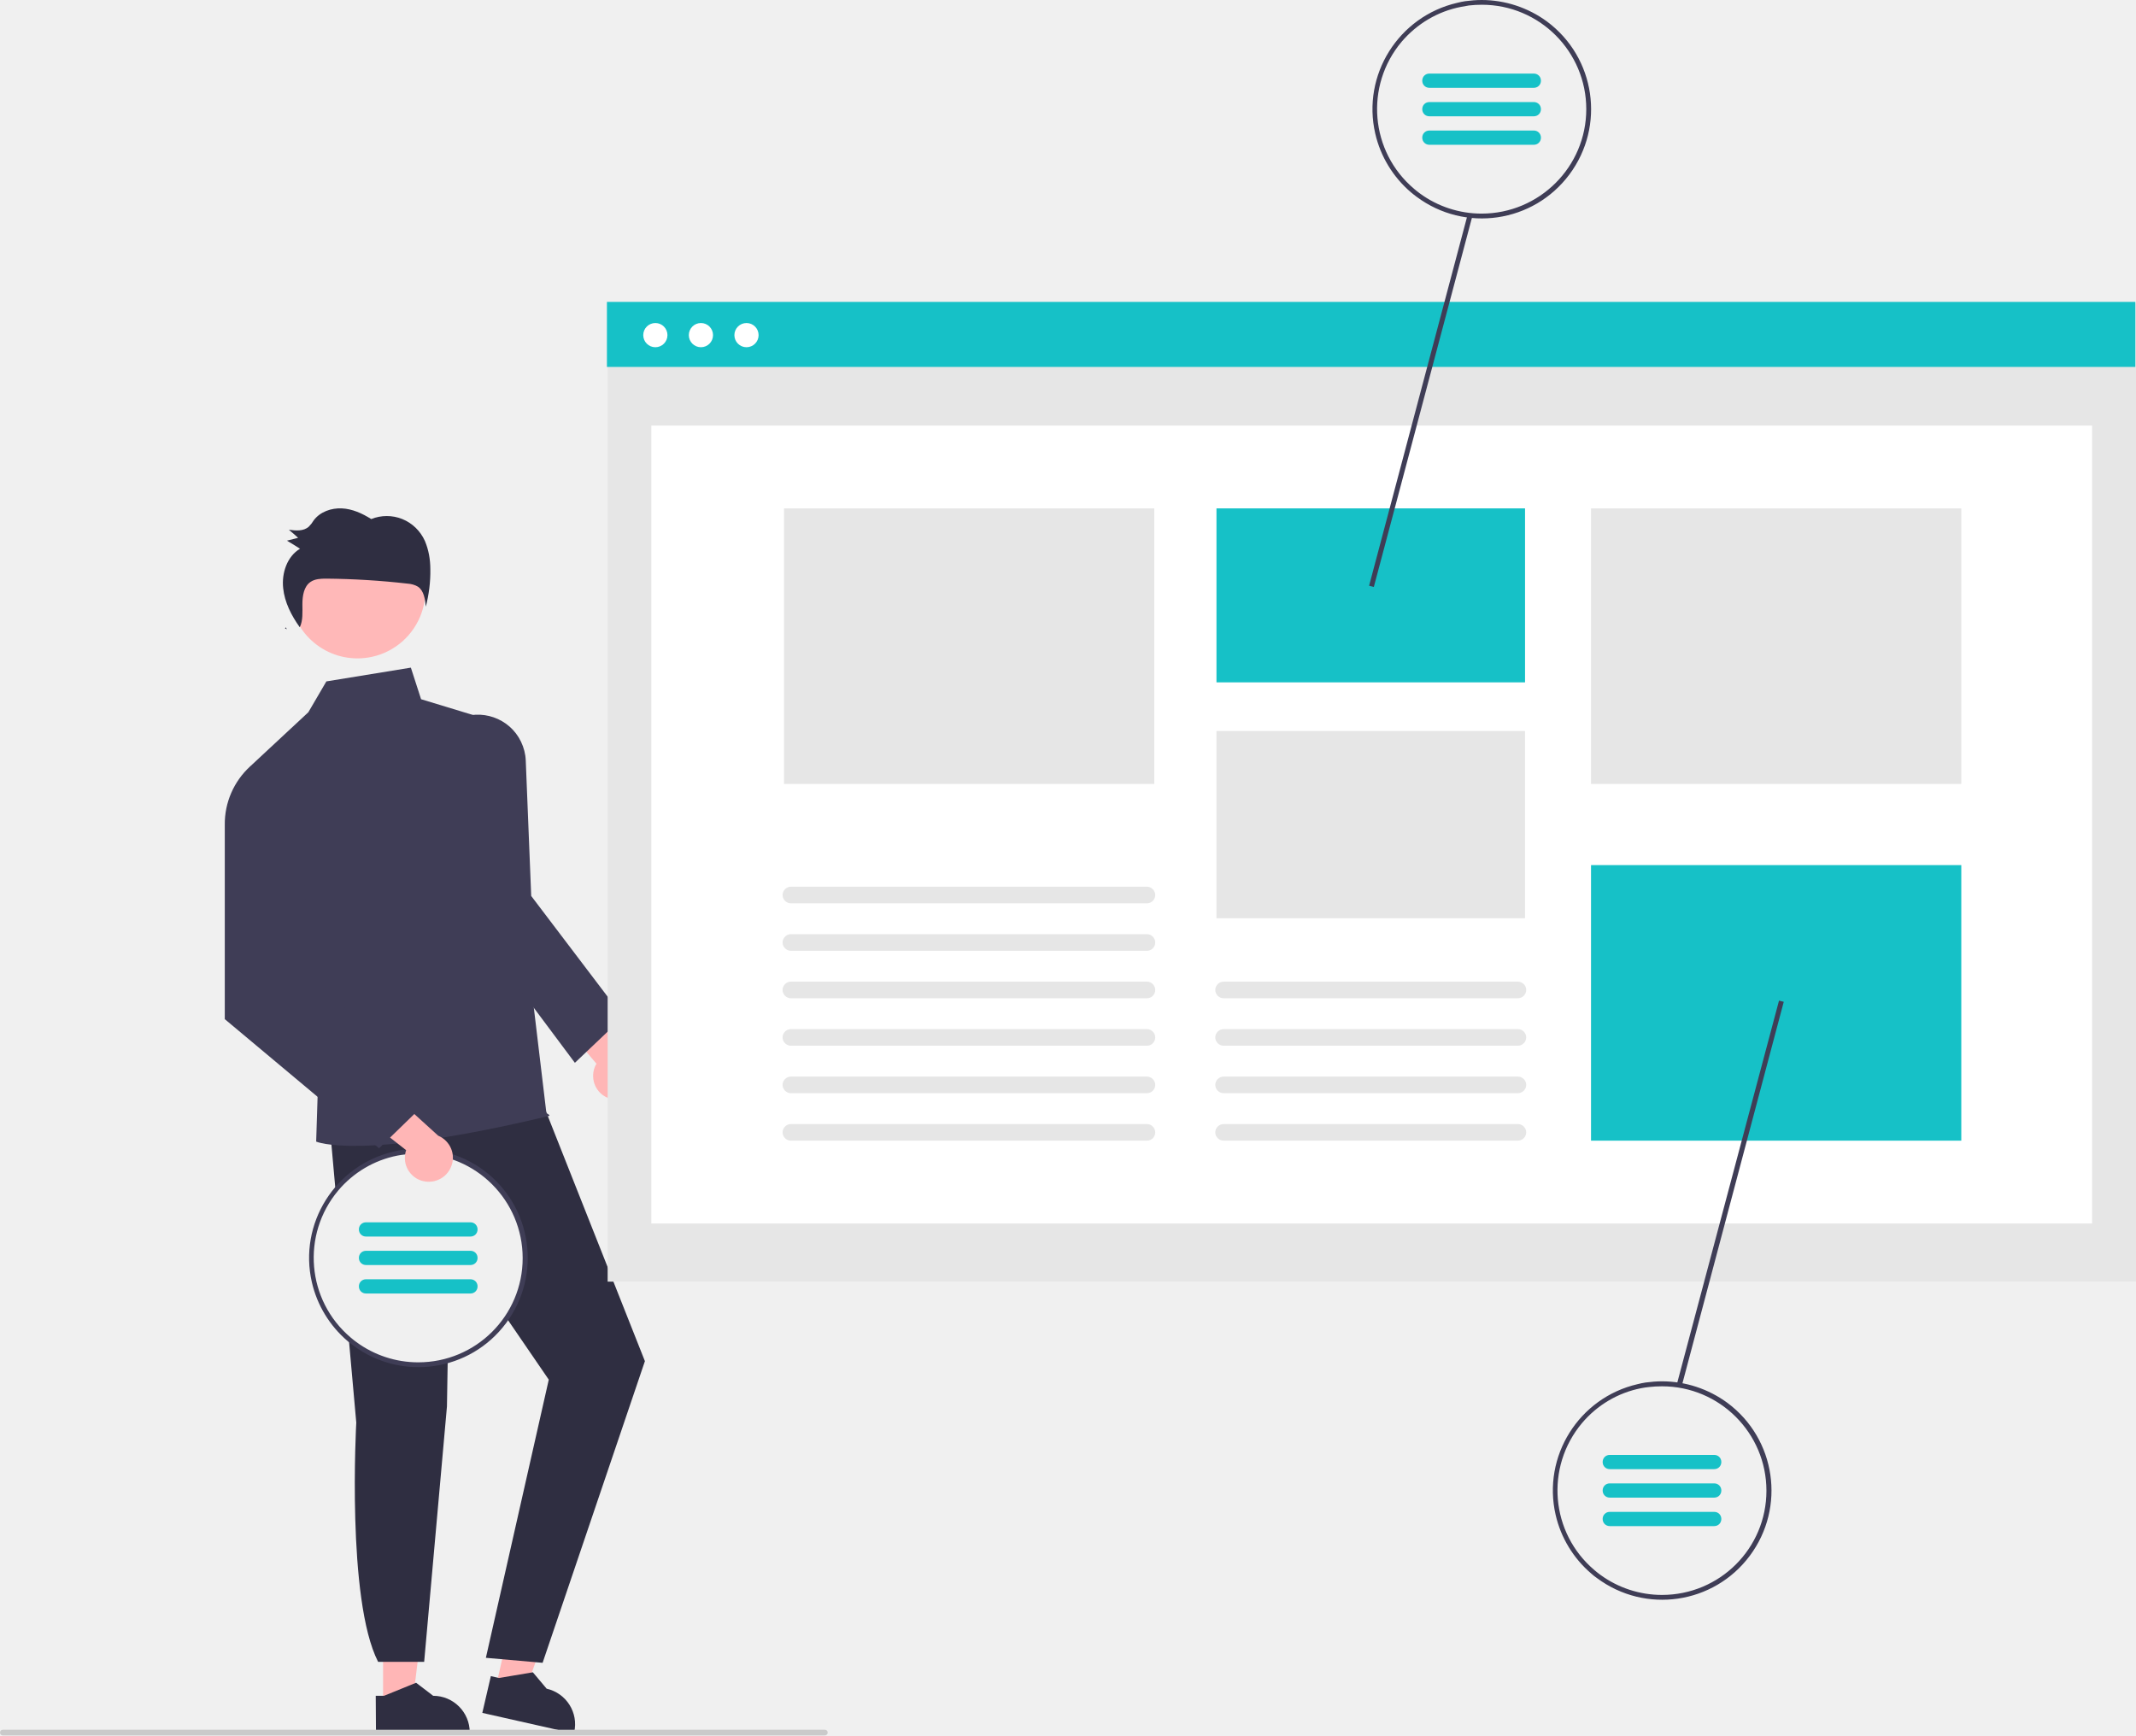
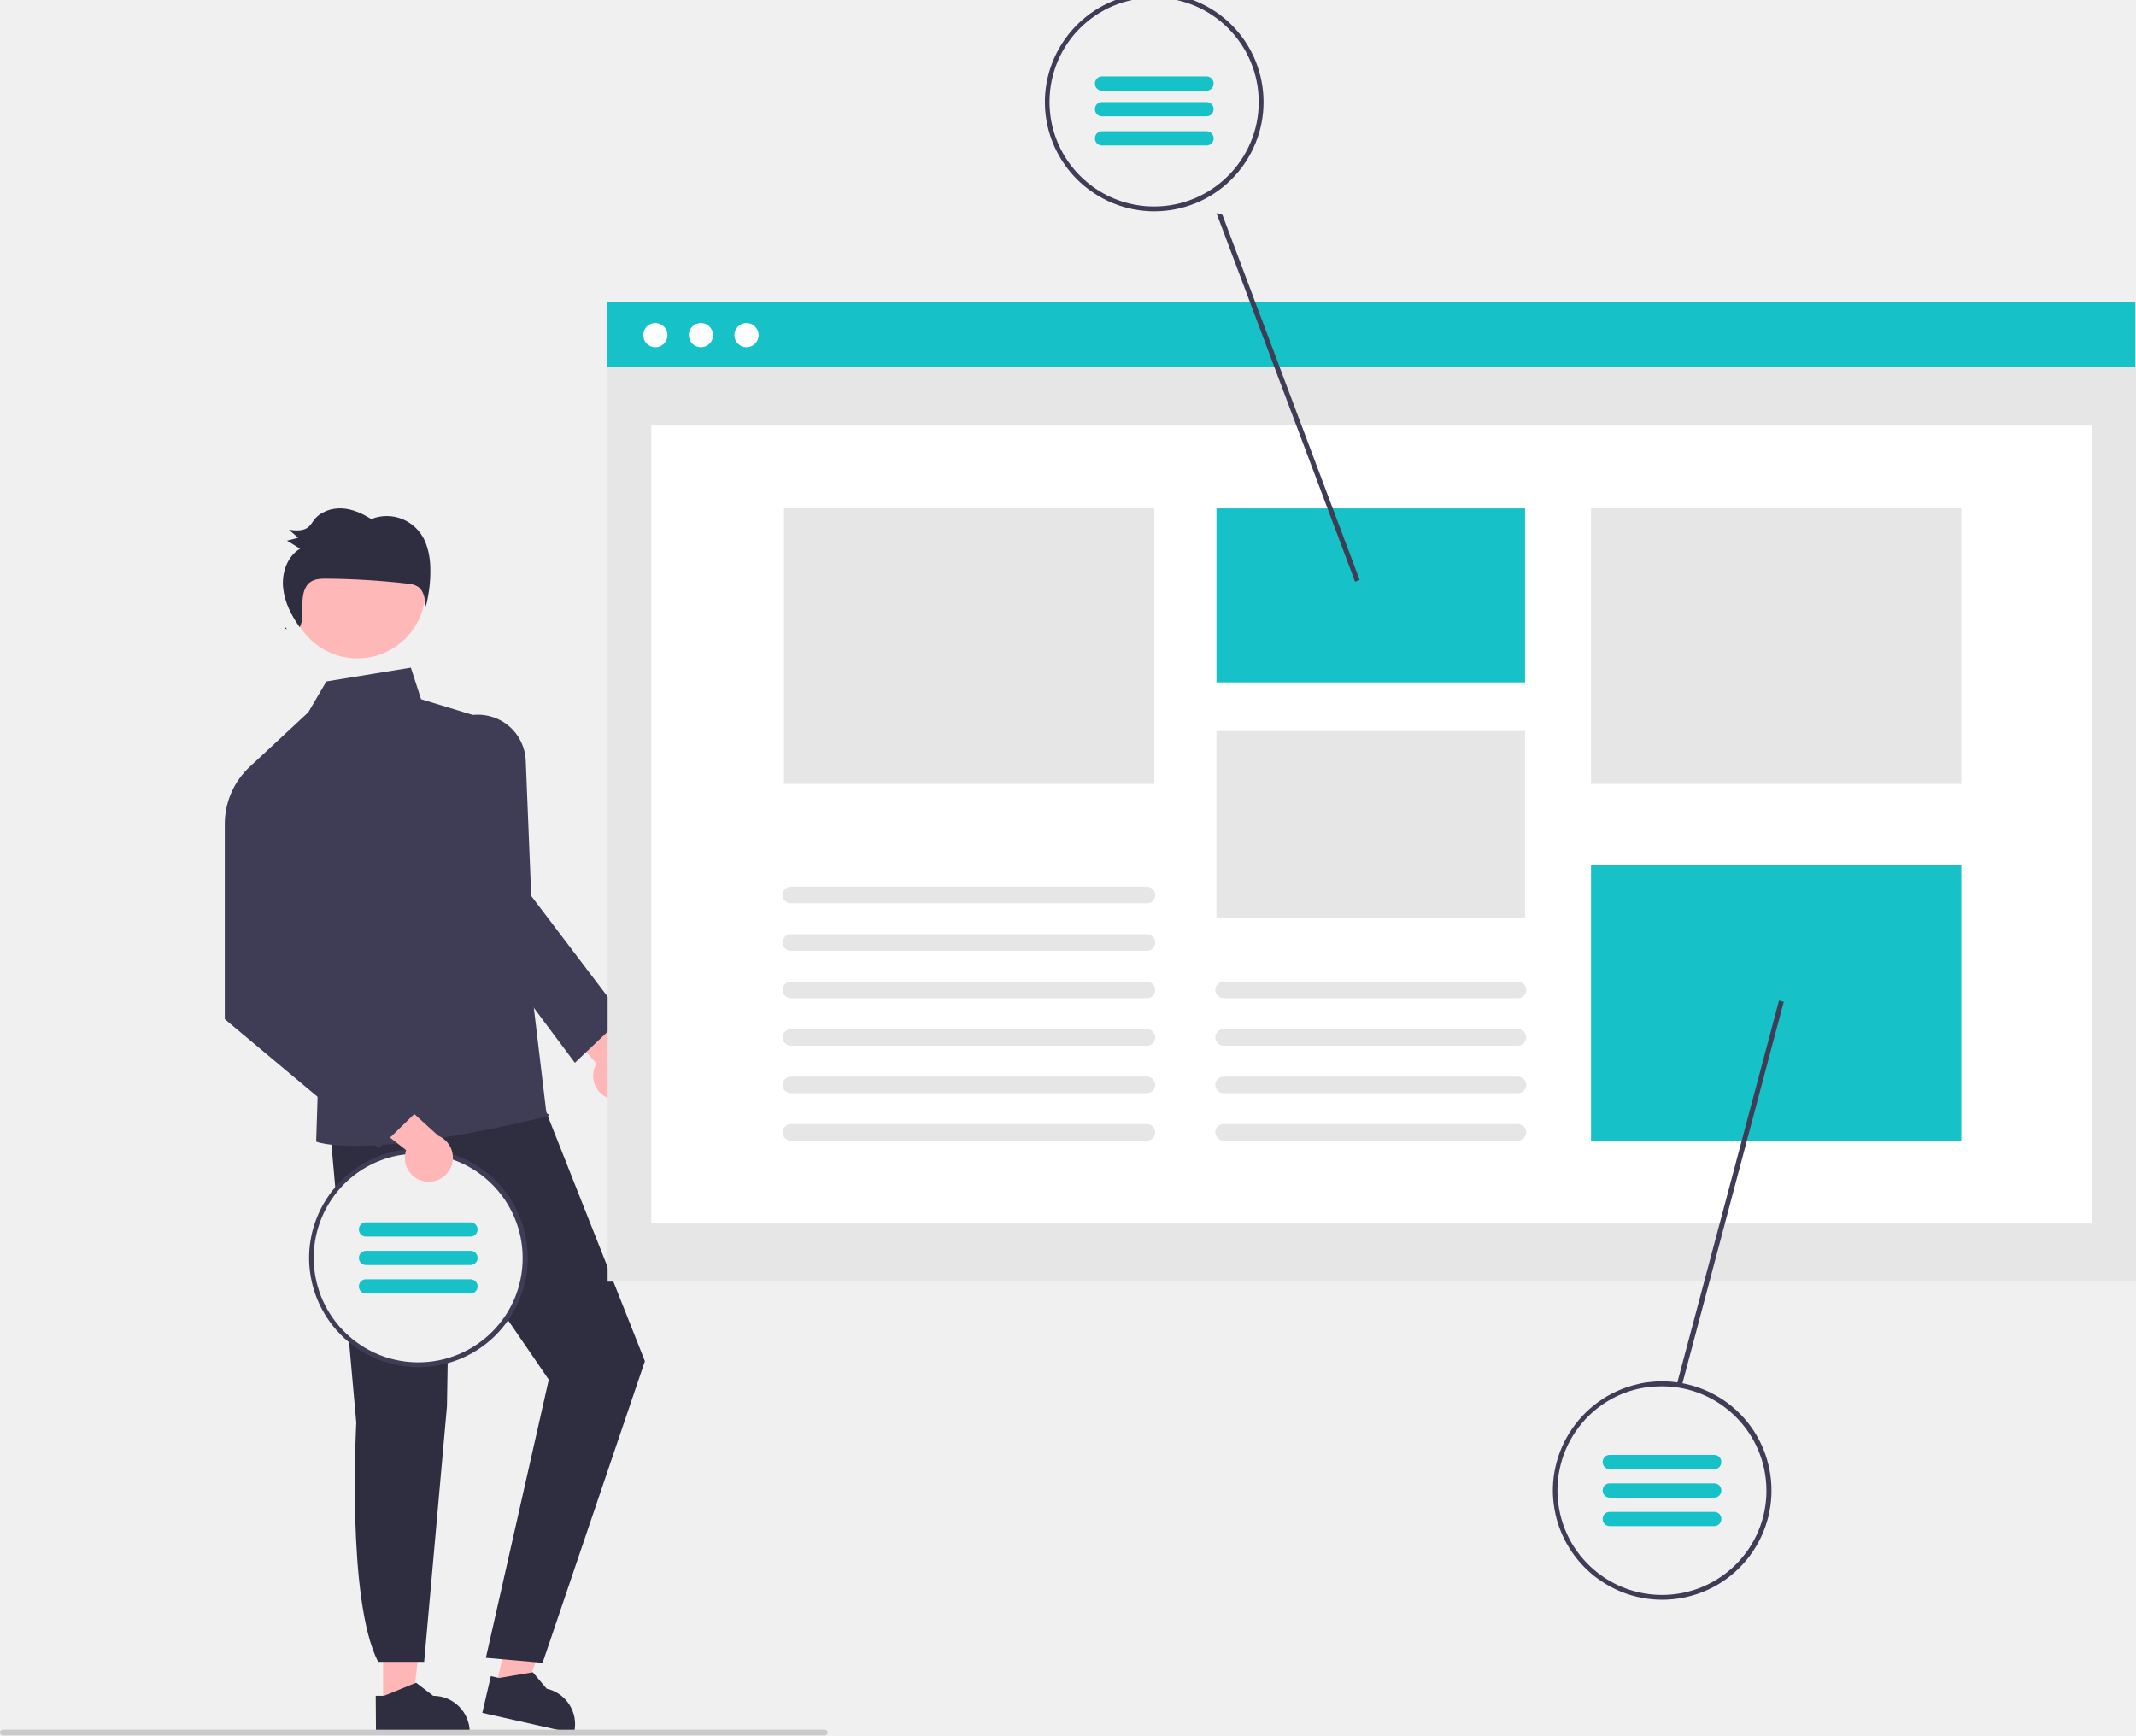
<svg xmlns="http://www.w3.org/2000/svg" version="1.1" id="eab74653-e4ff-4b0f-8495-b71ce9943559" x="0px" y="0px" viewBox="0 0 899.9 731.2" style="enable-background:new 0 0 899.9 731.2;" xml:space="preserve">
  <style type="text/css">
	.st0{fill:#FFB6B6;}
	.st1{fill:#2F2E41;}
	.st2{fill:#FFB8B8;}
	.st3{fill:#3F3D56;}
	.st4{fill:#F0F0F0;}
	.st5{fill:#16C1C7;}
	.st6{fill:#E6E6E6;}
	.st7{fill:#FFFFFF;}
	.st8{fill:#CACACA;}
</style>
  <path class="st0" d="M256.4,462.7c-5.2-1.9-7.8-7.7-5.9-12.9c0.2-0.6,0.5-1.1,0.8-1.6l-23.1-27.3l18.4-2.2l19.1,26.2  c4.6,3.2,5.8,9.5,2.6,14.1C265.7,462.9,260.8,464.4,256.4,462.7z" />
  <polygon class="st0" points="161.4,718.5 173.7,718.5 179.5,671.2 161.4,671.2 " />
-   <path class="st1" d="M158.3,714.5l3.5,0l13.5-5.5l7.2,5.5h0c8.5,0,15.4,6.9,15.4,15.4v0.5l-39.5,0L158.3,714.5z" />
+   <path class="st1" d="M158.3,714.5h3.5l13.5-5.5l7.2,5.5l0,0c8.5,0,15.4,6.9,15.4,15.4v0.5h-39.5L158.3,714.5z" />
  <polygon class="st0" points="208.9,710.8 220.9,713.5 237,668.6 219.4,664.6 " />
  <path class="st1" d="M206.8,706.2l3.4,0.8l14.3-2.4l5.8,6.9l0,0c8.3,1.9,13.5,10.1,11.6,18.4l-0.1,0.5l-38.6-8.7L206.8,706.2z" />
  <path class="st1" d="M139,475.2l11.1,124.2c0,0-4.2,74.6,9.2,100.8h19.4l9.6-107.6l1.2-72.2l41.7,60.9l-26.5,117.2l23.9,2.1  l43.1-127.1l-47.3-119.4L139,475.2z" />
-   <circle class="st2" cx="150.6" cy="248.8" r="28.6" />
+   <ellipse transform="matrix(9.853758e-02 -0.9951 0.9951 9.853758e-02 -111.8289 374.1509)" class="st2" cx="150.6" cy="248.8" rx="28.6" ry="28.6" />
  <path class="st3" d="M210.6,304.7l-33.2-10.1l-4.3-13.3l-35.6,5.8l-7.6,13l-24.5,22.8l28.7,129.8l-0.9,28.3c0,0,18.4,8.3,98-10.8  c1-0.2-1-1.2-1-1.2L210.6,304.7z" />
  <path class="st3" d="M242.2,447.8l-38.9-52.1l-11-92.4l0.3-0.2c10-4.8,22.1-0.6,26.9,9.4c1.2,2.5,1.9,5.2,2,7.9l2.3,57.1l38.7,51  L242.2,447.8z" />
  <path class="st1" d="M120.9,265.1c-0.2-0.3-0.4-0.5-0.6-0.8c-0.1,0.2-0.1,0.3-0.2,0.5L120.9,265.1z" />
-   <path class="st1" d="M179,227.9c-1.9-4.2-5.3-7.5-9.5-9.2c-4.2-1.7-8.9-1.7-13.1,0c-3.8-2.4-8-4.3-12.4-4.5s-9.1,1.4-11.8,5  c-0.6,1-1.3,1.9-2.1,2.7c-2.2,2-5.5,1.7-8.4,1.3c1.3,1.1,2.6,2.2,3.9,3.4c-1.6,0.4-3.2,0.8-4.7,1.2c1.8,1.1,3.7,2.2,5.5,3.4  c-5.4,3.2-7.8,10.2-7.1,16.6c0.6,6,3.5,11.6,7,16.5c1.4-2.9,1.1-6.4,1.1-9.7c0-3.5,0.6-7.5,3.4-9.4c1.9-1.3,4.3-1.4,6.6-1.4  c11.5,0.1,22.9,0.8,34.3,2.1c1.5,0.1,3.1,0.5,4.4,1.3c2.5,1.7,3,5.3,3.3,8.4c1.3-5.1,2-10.4,1.9-15.7  C181.3,235.7,180.6,231.7,179,227.9z" />
+   <path class="st1" d="M179,227.9c-1.9-4.2-5.3-7.5-9.5-9.2s-8.9-1.7-13.1,0c-3.8-2.4-8-4.3-12.4-4.5s-9.1,1.4-11.8,5  c-0.6,1-1.3,1.9-2.1,2.7c-2.2,2-5.5,1.7-8.4,1.3c1.3,1.1,2.6,2.2,3.9,3.4c-1.6,0.4-3.2,0.8-4.7,1.2c1.8,1.1,3.7,2.2,5.5,3.4  c-5.4,3.2-7.8,10.2-7.1,16.6c0.6,6,3.5,11.6,7,16.5c1.4-2.9,1.1-6.4,1.1-9.7c0-3.5,0.6-7.5,3.4-9.4c1.9-1.3,4.3-1.4,6.6-1.4  c11.5,0.1,22.9,0.8,34.3,2.1c1.5,0.1,3.1,0.5,4.4,1.3c2.5,1.7,3,5.3,3.3,8.4c1.3-5.1,2-10.4,1.9-15.7  C181.3,235.7,180.6,231.7,179,227.9z" />
  <circle class="st4" cx="176.2" cy="530" r="45" />
  <path class="st3" d="M176.2,484c-2.3,0-4.6,0.2-6.9,0.5c-1.2,0.2-2.3,0.4-3.4,0.7c-24.7,5.7-40.2,30.4-34.5,55.1  c2.2,9.6,7.5,18.3,15,24.7c0.8,0.7,1.5,1.3,2.4,1.9c20.4,15.2,49.2,11,64.4-9.4c15.2-20.4,11-49.2-9.4-64.4  C195.8,487.2,186.1,484,176.2,484L176.2,484z M176.2,574c-9.4,0-18.5-3-26-8.5c-0.8-0.6-1.6-1.2-2.4-1.9  c-18.6-15.7-20.9-43.4-5.3-62c6.4-7.6,15.2-12.8,24.9-14.7c1.1-0.2,2.2-0.4,3.4-0.5c1.8-0.2,3.6-0.3,5.4-0.3c24.3,0,44,19.7,44,44  S200.5,574,176.2,574L176.2,574L176.2,574z" />
  <path class="st5" d="M198.2,521h-44c-1.7,0-3-1.3-3-3l0,0c0-1.7,1.3-3,3-3h44c1.7,0,3,1.3,3,3l0,0C201.2,519.7,199.9,521,198.2,521z  " />
  <path class="st5" d="M198.2,533h-44c-1.7,0-3-1.3-3-3l0,0c0-1.7,1.3-3,3-3h44c1.7,0,3,1.3,3,3l0,0C201.2,531.7,199.9,533,198.2,533z  " />
  <path class="st5" d="M198.2,545h-44c-1.7,0-3-1.3-3-3l0,0c0-1.7,1.3-3,3-3h44c1.7,0,3,1.3,3,3l0,0C201.2,543.7,199.9,545,198.2,545z  " />
  <path class="st0" d="M179.1,497.8c-5.5-0.8-9.3-6-8.4-11.5c0.1-0.6,0.2-1.2,0.4-1.7l-28.1-22l17.6-5.9l24,21.8  c5.2,2.2,7.6,8.1,5.4,13.2C188.2,496,183.7,498.5,179.1,497.8L179.1,497.8z" />
  <path class="st3" d="M122.7,322.5l-17.3,0.4c-6.9,6.3-10.8,15.3-10.7,24.6v81.9l65,54.4l21-20.4l-48.4-52.7L122.7,322.5z" />
  <rect x="256" y="127.6" class="st6" width="643.9" height="412.4" />
  <rect x="274.4" y="179.3" class="st7" width="607" height="336.2" />
  <rect x="255.7" y="127.2" class="st5" width="643.9" height="27.4" />
  <circle class="st7" cx="276.1" cy="141.2" r="5.1" />
  <circle class="st7" cx="295.3" cy="141.2" r="5.1" />
  <circle class="st7" cx="314.5" cy="141.2" r="5.1" />
  <rect x="512.5" y="214.2" class="st5" width="130" height="73.3" />
  <rect x="512.5" y="308" class="st6" width="130" height="78.9" />
  <rect x="670.3" y="214.2" class="st6" width="156" height="116.1" />
  <rect x="670.3" y="364.5" class="st5" width="156" height="116.1" />
  <rect x="330.3" y="214.2" class="st6" width="156" height="116.1" />
-   <polygon class="st3" points="621.2,79.6 576.8,246.8 578.8,247.3 622.8,81.7 " />
+   <polygon class="st3" points="512.5,89.8 570.9,245.1 572.8,244.3 515,90.5 " />
  <polygon class="st3" points="749.5,421.6 705.4,587.2 707.1,589.3 751.5,422.1 " />
  <path class="st6" d="M483.2,400.6h-150c-1.9,0-3.5-1.6-3.5-3.5s1.6-3.5,3.5-3.5h150c1.9,0,3.5,1.6,3.5,3.5S485.2,400.6,483.2,400.6z  " />
  <path class="st6" d="M483.2,380.6h-150c-1.9,0-3.5-1.6-3.5-3.5s1.6-3.5,3.5-3.5h150c1.9,0,3.5,1.6,3.5,3.5S485.2,380.6,483.2,380.6z  " />
  <path class="st6" d="M483.2,420.6h-150c-1.9,0-3.5-1.6-3.5-3.5s1.6-3.5,3.5-3.5h150c1.9,0,3.5,1.6,3.5,3.5S485.2,420.6,483.2,420.6z  " />
  <path class="st6" d="M483.2,440.6h-150c-1.9,0-3.5-1.6-3.5-3.5s1.6-3.5,3.5-3.5h150c1.9,0,3.5,1.6,3.5,3.5S485.2,440.6,483.2,440.6z  " />
  <path class="st6" d="M483.2,460.6h-150c-1.9,0-3.5-1.6-3.5-3.5s1.6-3.5,3.5-3.5h150c1.9,0,3.5,1.6,3.5,3.5S485.2,460.6,483.2,460.6z  " />
  <path class="st6" d="M483.2,480.6h-150c-1.9,0-3.5-1.6-3.5-3.5s1.6-3.5,3.5-3.5h150c1.9,0,3.5,1.6,3.5,3.5S485.2,480.6,483.2,480.6z  " />
  <path class="st6" d="M639.5,420.6h-124c-1.9,0-3.5-1.6-3.5-3.5s1.6-3.5,3.5-3.5h124c1.9,0,3.5,1.6,3.5,3.5S641.4,420.6,639.5,420.6z  " />
  <path class="st6" d="M639.5,440.6h-124c-1.9,0-3.5-1.6-3.5-3.5s1.6-3.5,3.5-3.5h124c1.9,0,3.5,1.6,3.5,3.5S641.4,440.6,639.5,440.6z  " />
  <path class="st6" d="M639.5,460.6h-124c-1.9,0-3.5-1.6-3.5-3.5s1.6-3.5,3.5-3.5h124c1.9,0,3.5,1.6,3.5,3.5S641.4,460.6,639.5,460.6z  " />
  <path class="st6" d="M639.5,480.6h-124c-1.9,0-3.5-1.6-3.5-3.5s1.6-3.5,3.5-3.5h124c1.9,0,3.5,1.6,3.5,3.5S641.4,480.6,639.5,480.6z  " />
-   <circle class="st4" cx="624.2" cy="46" r="45" />
-   <path class="st3" d="M624.2,0c-2.3,0-4.6,0.2-6.9,0.5c-1.2,0.2-2.3,0.4-3.4,0.7c-24.7,5.7-40.2,30.4-34.5,55.1  c2.2,9.6,7.5,18.3,15,24.7c0.8,0.6,1.5,1.3,2.4,1.9c20.4,15.2,49.2,11,64.4-9.4s11-49.2-9.4-64.4C643.8,3.2,634.1,0,624.2,0L624.2,0  z M624.2,90c-9.4,0-18.5-3-26-8.5c-0.8-0.6-1.6-1.2-2.4-1.9c-18.6-15.7-20.9-43.4-5.3-62C597,10,605.7,4.8,615.5,2.9  c1.1-0.2,2.2-0.4,3.4-0.6c1.8-0.2,3.6-0.3,5.4-0.3c24.3,0,44,19.7,44,44S648.5,90,624.2,90L624.2,90z" />
-   <path class="st5" d="M646.2,37h-44c-1.7,0-3-1.3-3-3l0,0c0-1.7,1.3-3,3-3h44c1.7,0,3,1.3,3,3l0,0C649.2,35.7,647.9,37,646.2,37z" />
-   <path class="st5" d="M646.2,49h-44c-1.7,0-3-1.3-3-3l0,0c0-1.7,1.3-3,3-3h44c1.7,0,3,1.3,3,3l0,0C649.2,47.7,647.9,49,646.2,49z" />
-   <path class="st5" d="M646.2,61h-44c-1.7,0-3-1.3-3-3l0,0c0-1.7,1.3-3,3-3h44c1.7,0,3,1.3,3,3l0,0C649.2,59.7,647.9,61,646.2,61z" />
+   <circle class="st4" cx="486.7" cy="43" r="45" />
+   <path class="st3" d="M486.2-3c-2.3,0-4.6,0.2-6.9,0.5c-1.2,0.2-2.3,0.4-3.4,0.7c-24.7,5.7-40.2,30.4-34.5,55.1  c2.2,9.6,7.5,18.3,15,24.7c0.8,0.6,1.5,1.3,2.4,1.9c20.4,15.2,49.2,11,64.4-9.4s11-49.2-9.4-64.4C505.8,0.2,496.1-3,486.2-3L486.2-3  z M486.2,87c-9.4,0-18.5-3-26-8.5c-0.8-0.6-1.6-1.2-2.4-1.9c-18.6-15.7-20.9-43.4-5.3-62c6.5-7.6,15.2-12.8,25-14.7  c1.1-0.2,2.2-0.4,3.4-0.6c1.8-0.2,3.6-0.3,5.4-0.3c24.3,0,44,19.7,44,44S510.5,87,486.2,87L486.2,87z" />
+   <path class="st5" d="M508.3,38.2h-44c-1.7,0-3-1.3-3-3l0,0c0-1.7,1.3-3,3-3h44c1.7,0,3,1.3,3,3l0,0C511.3,36.9,510,38.2,508.3,38.2z  " />
+   <path class="st5" d="M508.3,49h-44c-1.7,0-3-1.3-3-3l0,0c0-1.7,1.3-3,3-3h44c1.7,0,3,1.3,3,3l0,0C511.3,47.7,510,49,508.3,49z" />
+   <path class="st5" d="M508.3,61.3h-44c-1.7,0-3-1.3-3-3l0,0c0-1.7,1.3-3,3-3h44c1.7,0,3,1.3,3,3l0,0C511.3,60,510,61.3,508.3,61.3z" />
  <circle class="st4" cx="700.2" cy="628" r="45" />
-   <path class="st3" d="M700.2,582c-2.3,0-4.6,0.2-6.9,0.5c-1.2,0.2-2.3,0.4-3.4,0.7c-24.7,5.7-40.2,30.4-34.5,55.1  c2.2,9.6,7.5,18.3,15,24.7c0.8,0.7,1.5,1.3,2.4,1.9c20.4,15.2,49.2,11,64.4-9.4c15.2-20.4,11-49.2-9.4-64.4  C719.8,585.2,710.1,582,700.2,582z M700.2,672c-9.4,0-18.5-3-26-8.5c-0.8-0.6-1.6-1.2-2.4-1.9c-18.6-15.7-20.9-43.4-5.3-62  c6.4-7.6,15.2-12.8,24.9-14.7c1.1-0.2,2.2-0.4,3.4-0.5c1.8-0.2,3.6-0.3,5.4-0.3c24.3,0,44,19.7,44,44S724.5,672,700.2,672L700.2,672  z" />
+   <path class="st3" d="M700.2,582c-2.3,0-4.6,0.2-6.9,0.5c-1.2,0.2-2.3,0.4-3.4,0.7c-24.7,5.7-40.2,30.4-34.5,55.1  c2.2,9.6,7.5,18.3,15,24.7c0.8,0.7,1.5,1.3,2.4,1.9c20.4,15.2,49.2,11,64.4-9.4s11-49.2-9.4-64.4C719.8,585.2,710.1,582,700.2,582z   M700.2,672c-9.4,0-18.5-3-26-8.5c-0.8-0.6-1.6-1.2-2.4-1.9c-18.6-15.7-20.9-43.4-5.3-62c6.4-7.6,15.2-12.8,24.9-14.7  c1.1-0.2,2.2-0.4,3.4-0.5c1.8-0.2,3.6-0.3,5.4-0.3c24.3,0,44,19.7,44,44S724.5,672,700.2,672L700.2,672z" />
  <path class="st5" d="M722.2,619h-44c-1.7,0-3-1.3-3-3l0,0c0-1.7,1.3-3,3-3h44c1.7,0,3,1.3,3,3l0,0C725.2,617.7,723.9,619,722.2,619z  " />
  <path class="st5" d="M722.2,631h-44c-1.7,0-3-1.3-3-3l0,0c0-1.7,1.3-3,3-3h44c1.7,0,3,1.3,3,3l0,0C725.2,629.7,723.9,631,722.2,631z  " />
  <path class="st5" d="M722.2,643h-44c-1.7,0-3-1.3-3-3l0,0c0-1.7,1.3-3,3-3h44c1.7,0,3,1.3,3,3l0,0C725.2,641.7,723.9,643,722.2,643z  " />
-   <path class="st8" d="M347.5,731.2H1.2c-0.7,0-1.2-0.5-1.2-1.2c0-0.7,0.5-1.2,1.2-1.2h346.3c0.7,0,1.2,0.5,1.2,1.2  C348.7,730.7,348.1,731.2,347.5,731.2z" />
+   <path class="st8" d="M347.5,731.2H1.2c-0.7,0-1.2-0.5-1.2-1.2s0.5-1.2,1.2-1.2h346.3c0.7,0,1.2,0.5,1.2,1.2S348.1,731.2,347.5,731.2  z" />
</svg>
